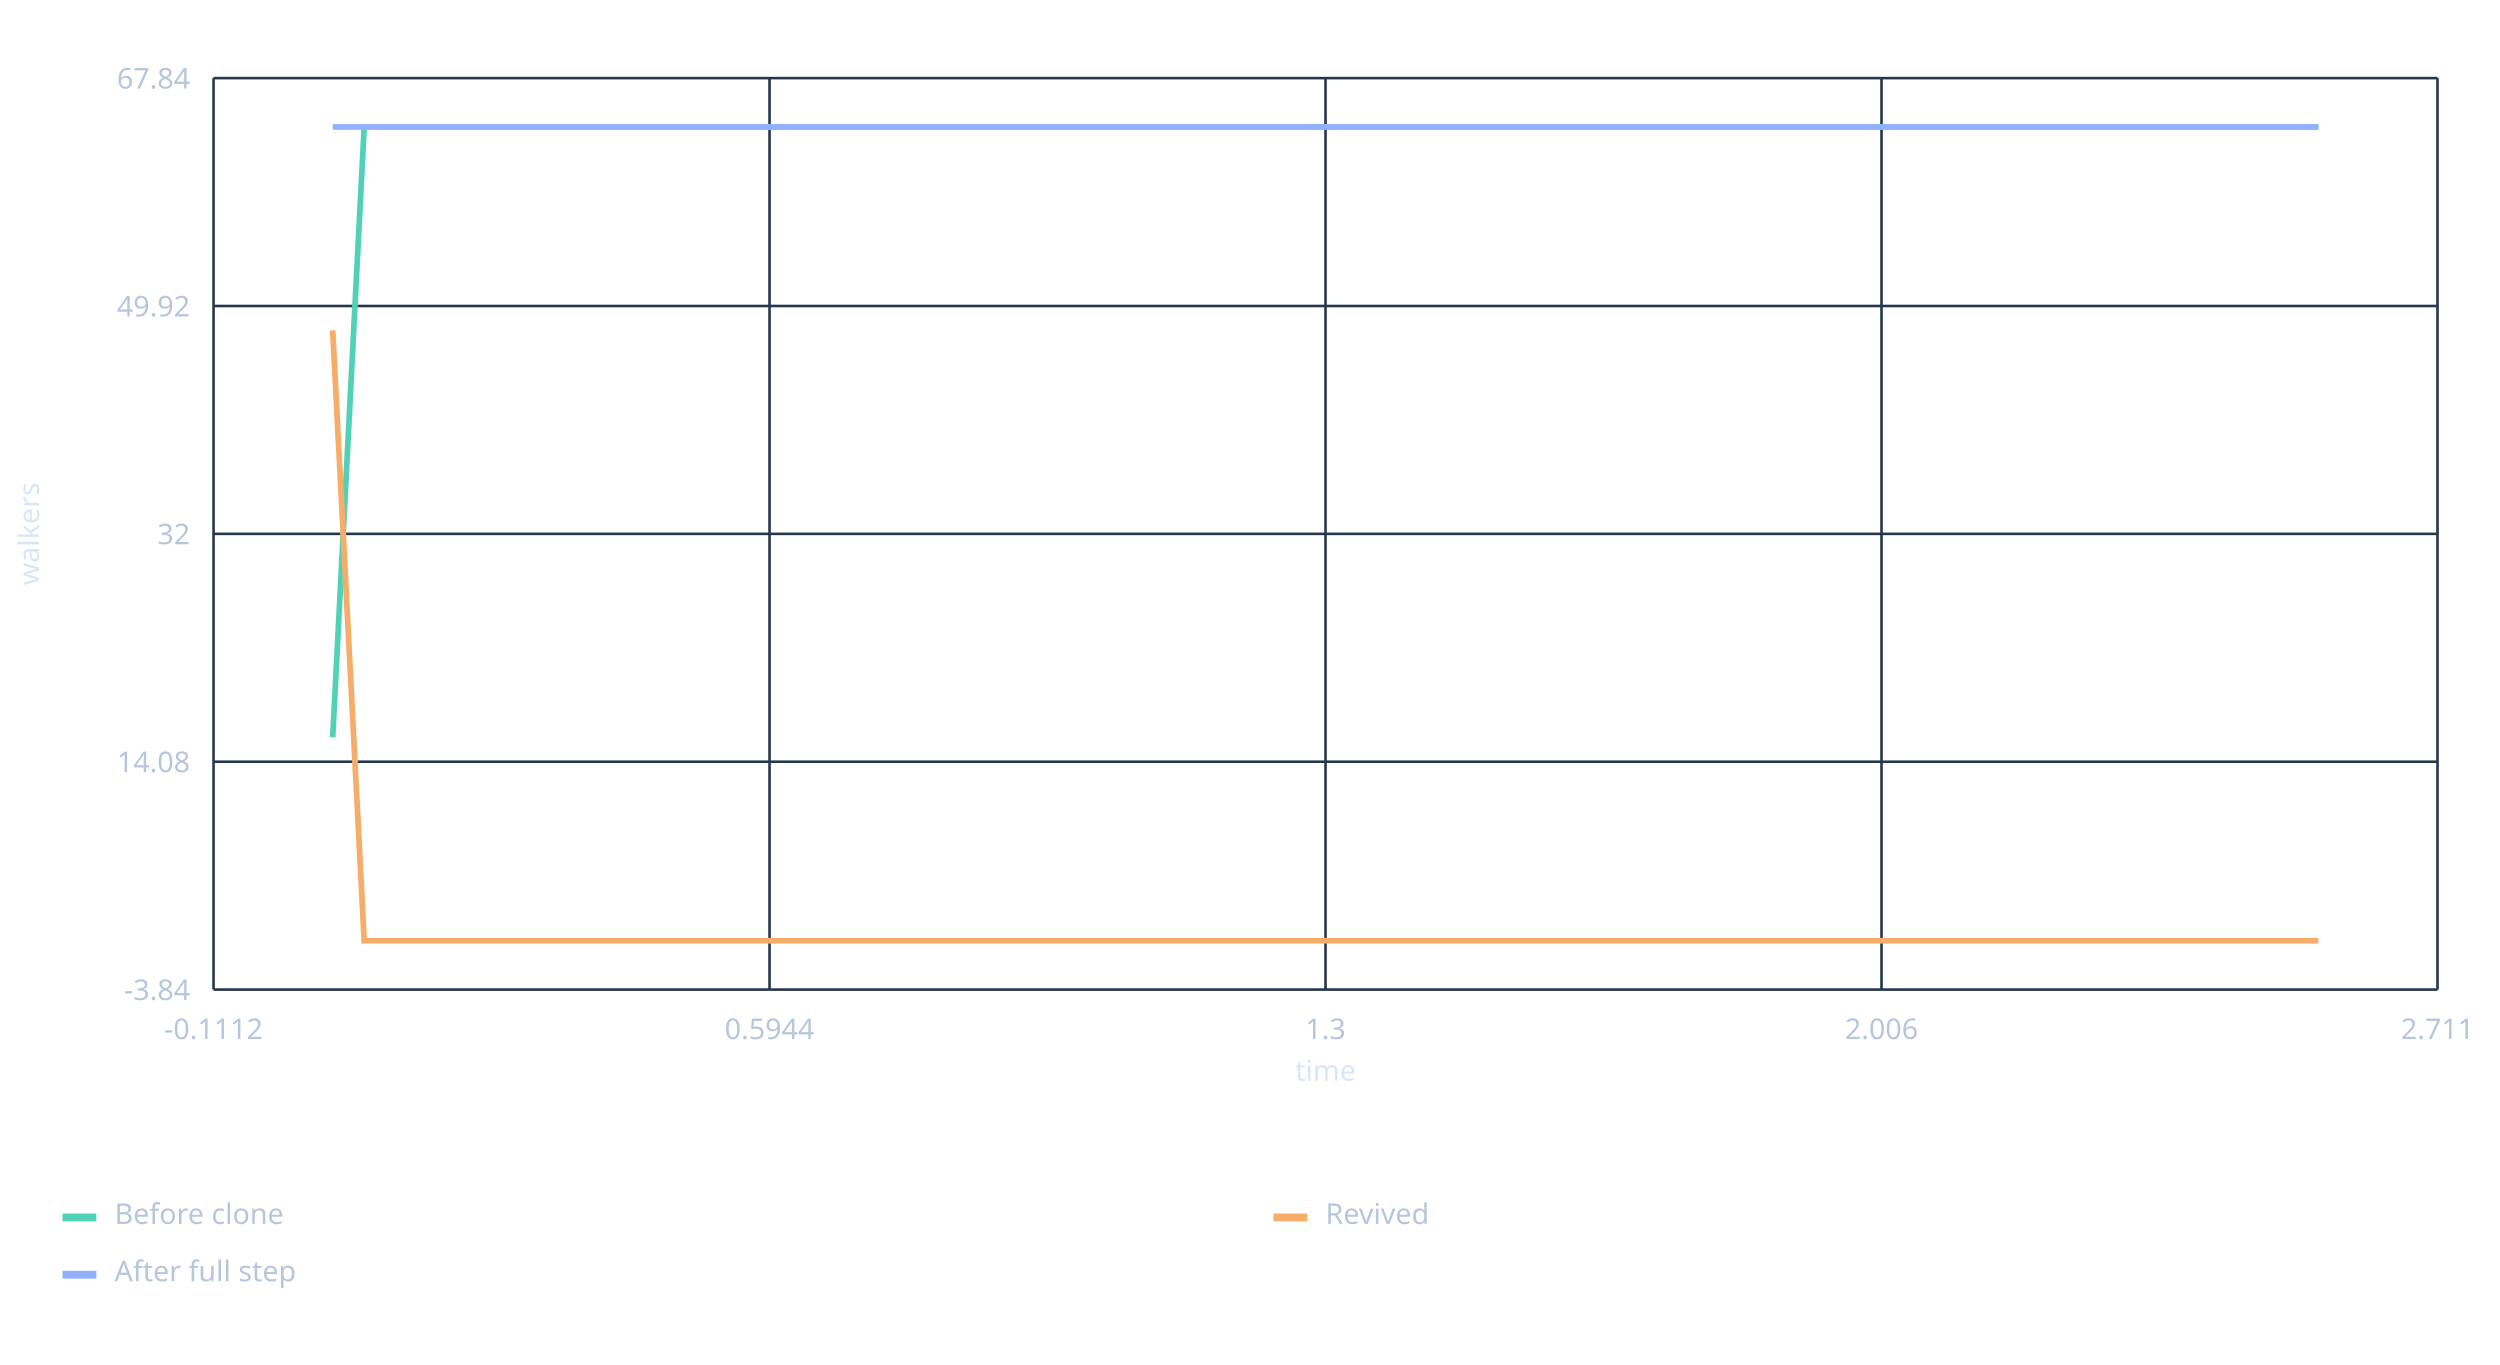
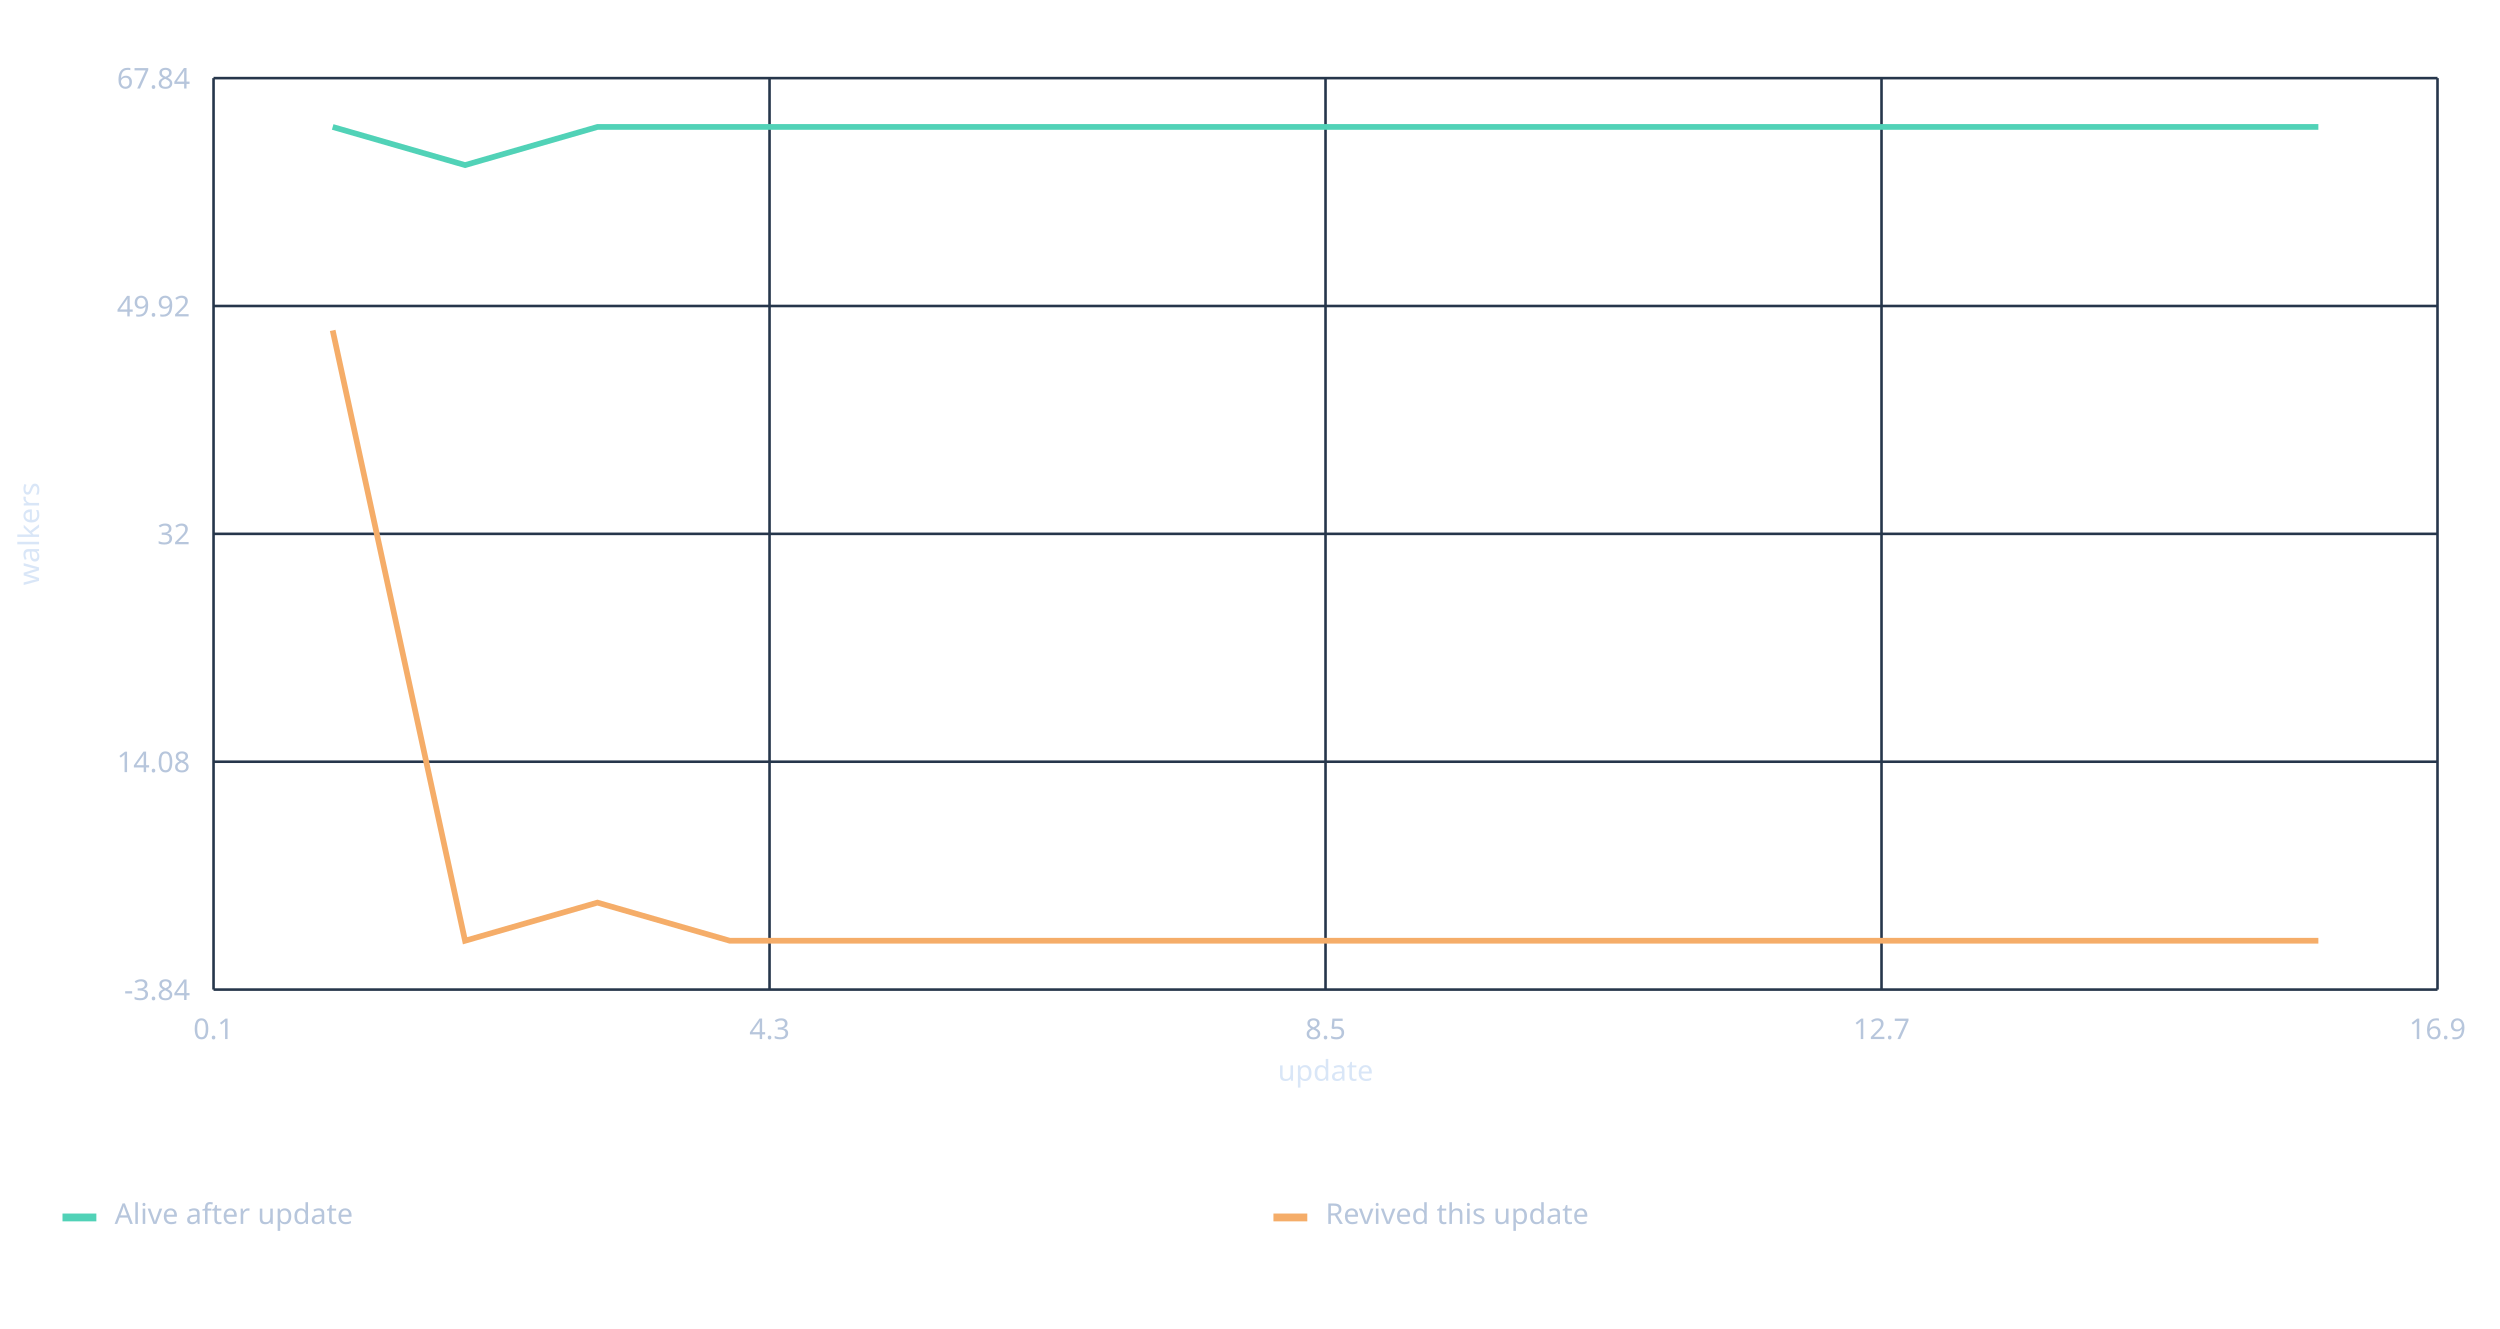
- <svg xmlns="http://www.w3.org/2000/svg" viewBox="0 0 960 524" role="img" aria-label="Population eligibility ledger" style="width:100%;height:auto;background:#101b2c">
+ <svg xmlns="http://www.w3.org/2000/svg" viewBox="0 0 960 510" role="img" aria-label="Alive population and immediate revival" style="width:100%;height:auto;background:#101b2c">
  <g font-family="system-ui,sans-serif" font-size="11" fill="#b7c6dc">
    <path d="M82 30V380 M82 380H936" stroke="#26364b" fill="none" />
-     <text x="82" y="399" text-anchor="middle">-0.1112</text>
+     <text x="82" y="399" text-anchor="middle">0.1</text>
    <text x="73" y="384" text-anchor="end">-3.84</text>
    <path d="M295.5 30V380 M82 292.5H936" stroke="#26364b" fill="none" />
-     <text x="295.5" y="399" text-anchor="middle">0.5944</text>
+     <text x="295.5" y="399" text-anchor="middle">4.3</text>
    <text x="73" y="296.5" text-anchor="end">14.08</text>
    <path d="M509 30V380 M82 205H936" stroke="#26364b" fill="none" />
-     <text x="509" y="399" text-anchor="middle">1.3</text>
+     <text x="509" y="399" text-anchor="middle">8.5</text>
    <text x="73" y="209" text-anchor="end">32</text>
    <path d="M722.5 30V380 M82 117.5H936" stroke="#26364b" fill="none" />
-     <text x="722.5" y="399" text-anchor="middle">2.006</text>
+     <text x="722.5" y="399" text-anchor="middle">12.7</text>
    <text x="73" y="121.5" text-anchor="end">49.92</text>
    <path d="M936 30V380 M82 30H936" stroke="#26364b" fill="none" />
-     <text x="936" y="399" text-anchor="middle">2.711</text>
+     <text x="936" y="399" text-anchor="middle">16.9</text>
    <text x="73" y="34" text-anchor="end">67.84</text>
    <svg x="82" y="30" width="854" height="350" viewBox="82 30 854 350" overflow="hidden">
-       <path d="M127.750 283.125L139.853 48.750L151.956 48.750L164.060 48.750L176.163 48.750L188.266 48.750L200.369 48.750L212.472 48.750L224.575 48.750L236.679 48.750L248.782 48.750L260.885 48.750L272.988 48.750L285.091 48.750L297.194 48.750L309.298 48.750L321.401 48.750L333.504 48.750L345.607 48.750L357.710 48.750L369.813 48.750L381.917 48.750L394.020 48.750L406.123 48.750L418.226 48.750L430.329 48.750L442.433 48.750L454.536 48.750L466.639 48.750L478.742 48.750L490.845 48.750L502.948 48.750L515.052 48.750L527.155 48.750L539.258 48.750L551.361 48.750L563.464 48.750L575.567 48.750L587.671 48.750L599.774 48.750L611.877 48.750L623.980 48.750L636.083 48.750L648.187 48.750L660.290 48.750L672.393 48.750L684.496 48.750L696.599 48.750L708.702 48.750L720.806 48.750L732.909 48.750L745.012 48.750L757.115 48.750L769.218 48.750L781.321 48.750L793.425 48.750L805.528 48.750L817.631 48.750L829.734 48.750L841.837 48.750L853.940 48.750L866.044 48.750L878.147 48.750L890.250 48.750" stroke="#51d2b7" stroke-width="2.2" fill="none" />
-       <path d="M127.750 126.875L139.853 361.250L151.956 361.250L164.060 361.250L176.163 361.250L188.266 361.250L200.369 361.250L212.472 361.250L224.575 361.250L236.679 361.250L248.782 361.250L260.885 361.250L272.988 361.250L285.091 361.250L297.194 361.250L309.298 361.250L321.401 361.250L333.504 361.250L345.607 361.250L357.710 361.250L369.813 361.250L381.917 361.250L394.020 361.250L406.123 361.250L418.226 361.250L430.329 361.250L442.433 361.250L454.536 361.250L466.639 361.250L478.742 361.250L490.845 361.250L502.948 361.250L515.052 361.250L527.155 361.250L539.258 361.250L551.361 361.250L563.464 361.250L575.567 361.250L587.671 361.250L599.774 361.250L611.877 361.250L623.980 361.250L636.083 361.250L648.187 361.250L660.290 361.250L672.393 361.250L684.496 361.250L696.599 361.250L708.702 361.250L720.806 361.250L732.909 361.250L745.012 361.250L757.115 361.250L769.218 361.250L781.321 361.250L793.425 361.250L805.528 361.250L817.631 361.250L829.734 361.250L841.837 361.250L853.940 361.250L866.044 361.250L878.147 361.250L890.250 361.250" stroke="#f5ad69" stroke-width="2.2" fill="none" />
-       <path d="M127.750 48.750L139.853 48.750L151.956 48.750L164.060 48.750L176.163 48.750L188.266 48.750L200.369 48.750L212.472 48.750L224.575 48.750L236.679 48.750L248.782 48.750L260.885 48.750L272.988 48.750L285.091 48.750L297.194 48.750L309.298 48.750L321.401 48.750L333.504 48.750L345.607 48.750L357.710 48.750L369.813 48.750L381.917 48.750L394.020 48.750L406.123 48.750L418.226 48.750L430.329 48.750L442.433 48.750L454.536 48.750L466.639 48.750L478.742 48.750L490.845 48.750L502.948 48.750L515.052 48.750L527.155 48.750L539.258 48.750L551.361 48.750L563.464 48.750L575.567 48.750L587.671 48.750L599.774 48.750L611.877 48.750L623.980 48.750L636.083 48.750L648.187 48.750L660.290 48.750L672.393 48.750L684.496 48.750L696.599 48.750L708.702 48.750L720.806 48.750L732.909 48.750L745.012 48.750L757.115 48.750L769.218 48.750L781.321 48.750L793.425 48.750L805.528 48.750L817.631 48.750L829.734 48.750L841.837 48.750L853.940 48.750L866.044 48.750L878.147 48.750L890.250 48.750" stroke="#91b1ff" stroke-width="2.2" fill="none" />
+       <path d="M127.750 48.750L178.583 63.398L229.417 48.750L280.250 48.750L331.083 48.750L381.917 48.750L432.750 48.750L483.583 48.750L534.417 48.750L585.250 48.750L636.083 48.750L686.917 48.750L737.750 48.750L788.583 48.750L839.417 48.750L890.250 48.750" stroke="#51d2b7" stroke-width="2.2" fill="none" />
+       <path d="M127.750 126.875L178.583 361.250L229.417 346.602L280.250 361.250L331.083 361.250L381.917 361.250L432.750 361.250L483.583 361.250L534.417 361.250L585.250 361.250L636.083 361.250L686.917 361.250L737.750 361.250L788.583 361.250L839.417 361.250L890.250 361.250" stroke="#f5ad69" stroke-width="2.2" fill="none" />
    </svg>
-     <text x="509" y="415" text-anchor="middle" fill="#d9e6f7">time</text>
+     <text x="509" y="415" text-anchor="middle" fill="#d9e6f7">update</text>
    <text transform="translate(15 205) rotate(-90)" text-anchor="middle" fill="#d9e6f7">walkers</text>
  </g>
  <g transform="translate(24 470)">
    <rect width="13" height="3" y="-4" fill="#51d2b7" />
    <text fill="#b7c6dc" font-family="system-ui,sans-serif" font-size="11">
-       <tspan x="20" dy="0">Before clone</tspan>
+       <tspan x="20" dy="0">Alive after update</tspan>
    </text>
  </g>
  <g transform="translate(489 470)">
    <rect width="13" height="3" y="-4" fill="#f5ad69" />
    <text fill="#b7c6dc" font-family="system-ui,sans-serif" font-size="11">
-       <tspan x="20" dy="0">Revived</tspan>
-     </text>
-   </g>
-   <g transform="translate(24 492)">
-     <rect width="13" height="3" y="-4" fill="#91b1ff" />
-     <text fill="#b7c6dc" font-family="system-ui,sans-serif" font-size="11">
-       <tspan x="20" dy="0">After full step</tspan>
+       <tspan x="20" dy="0">Revived this update</tspan>
    </text>
  </g>
</svg>
